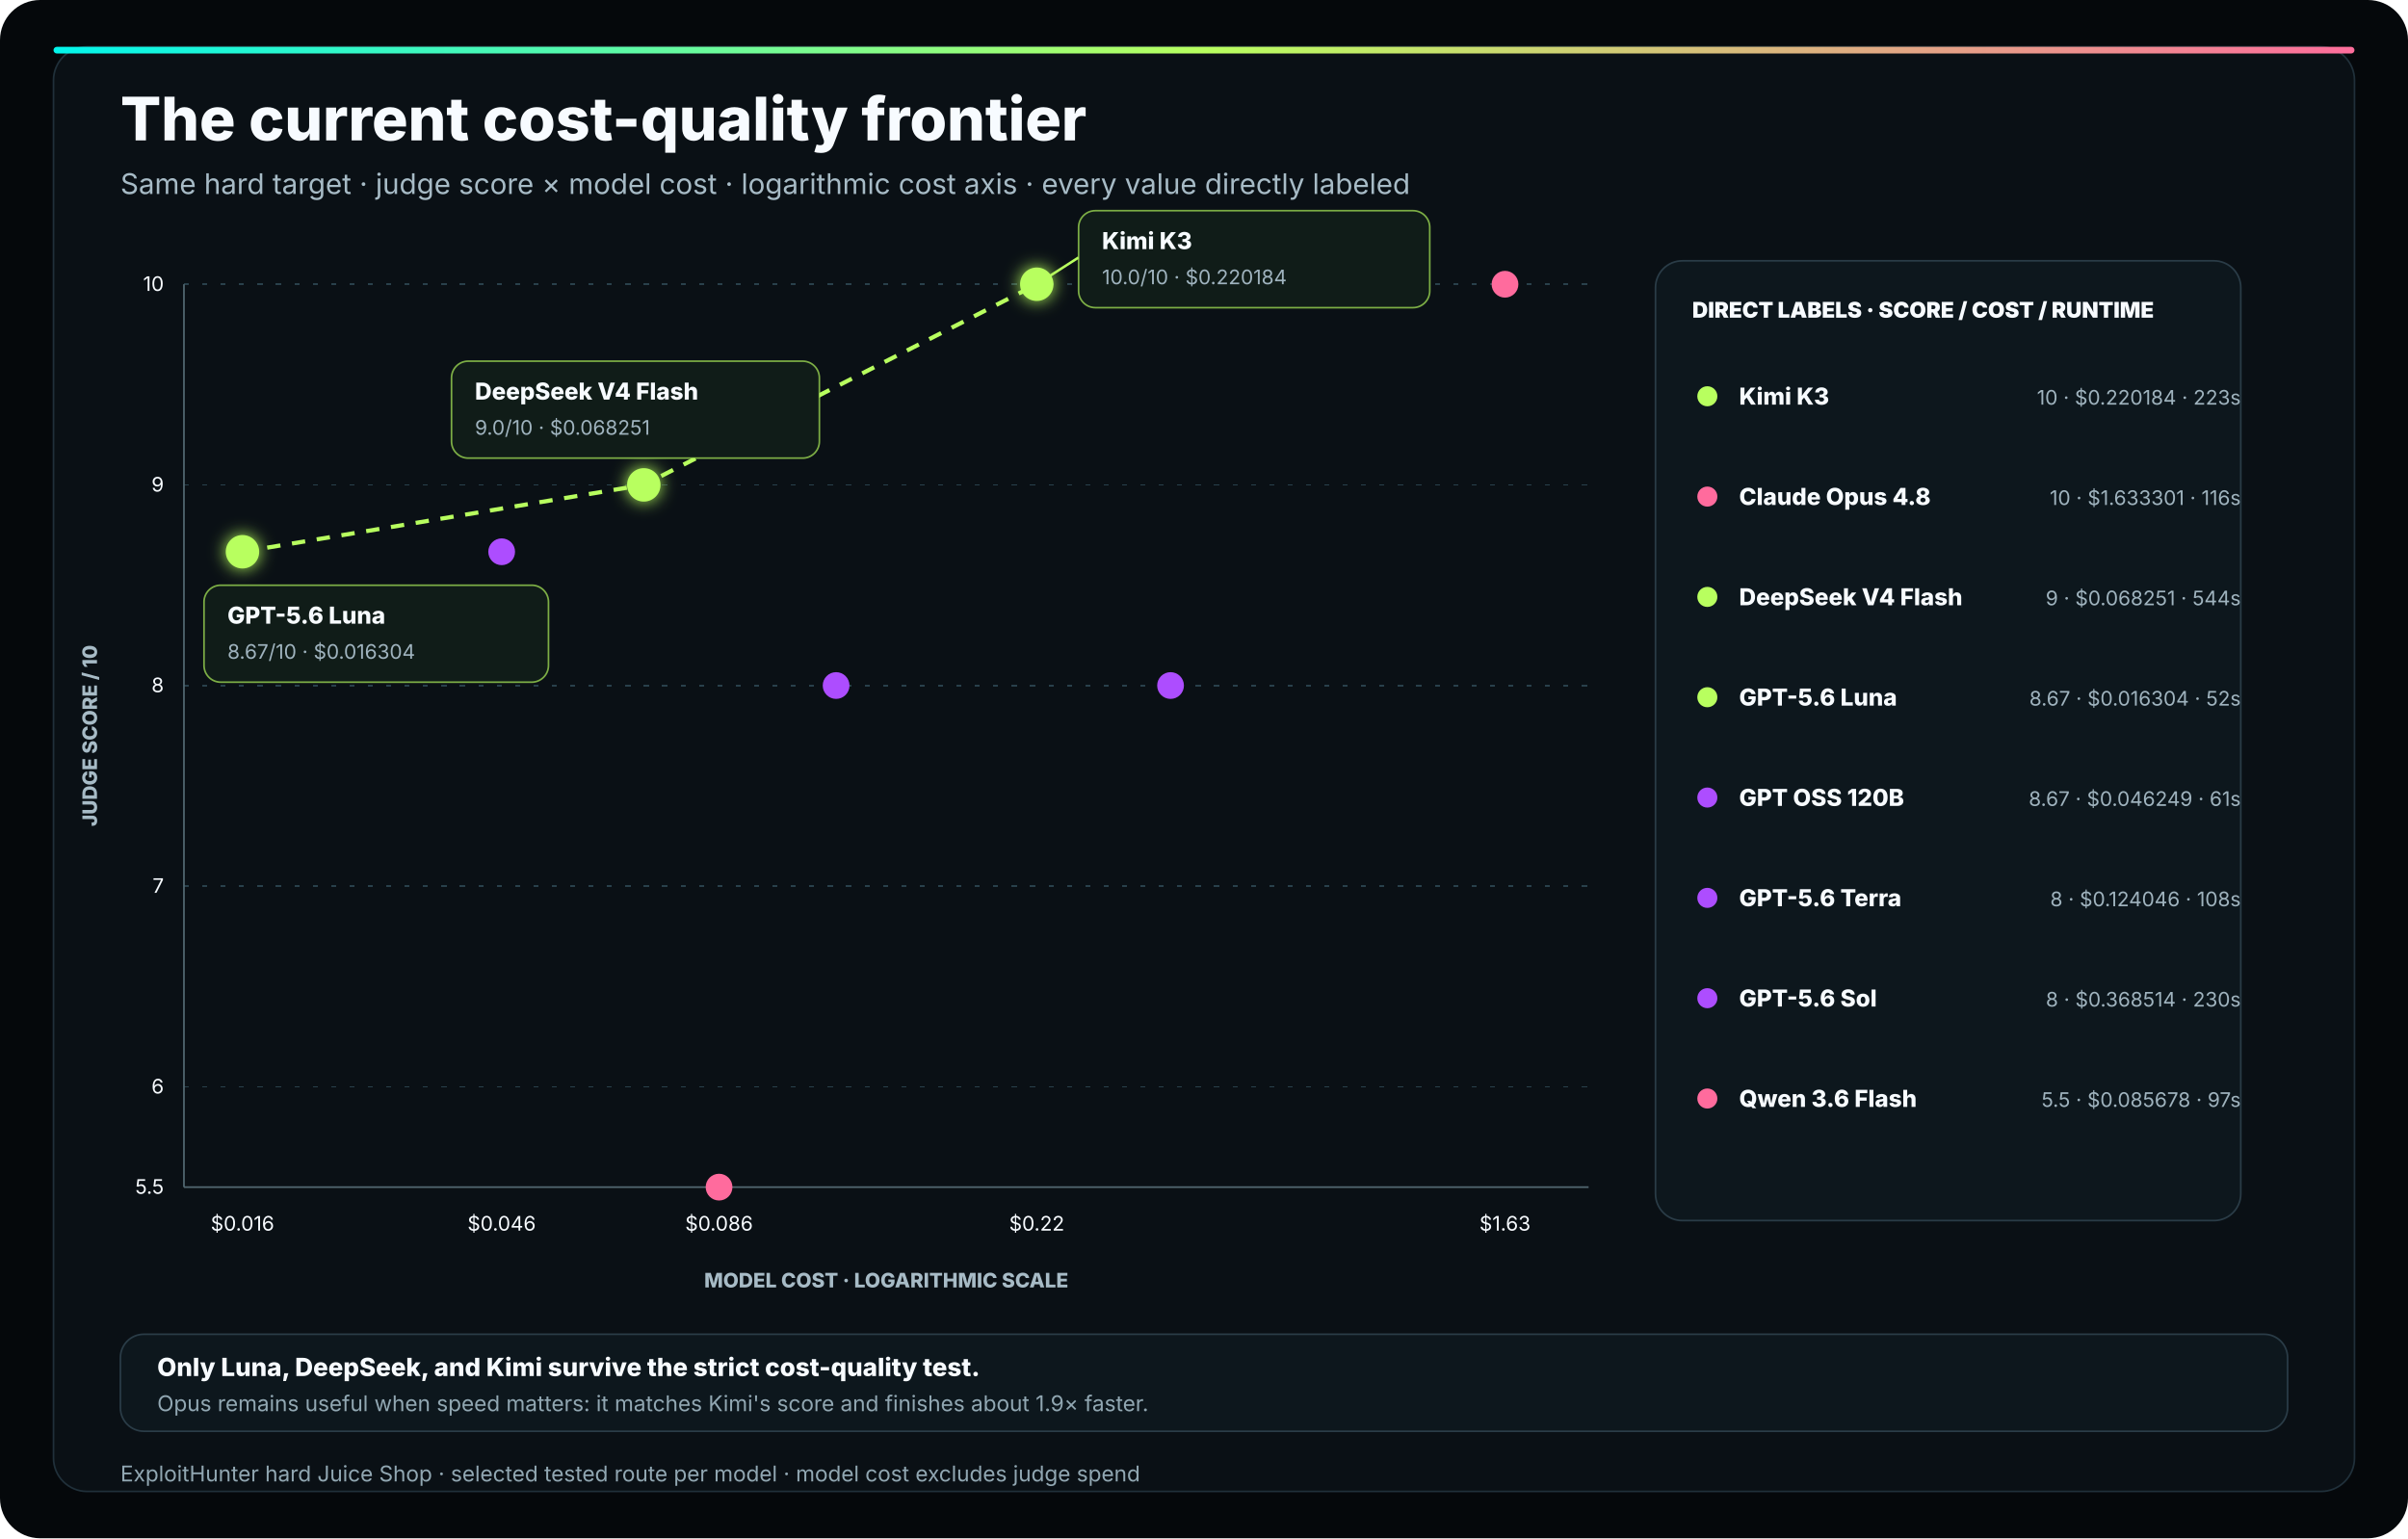
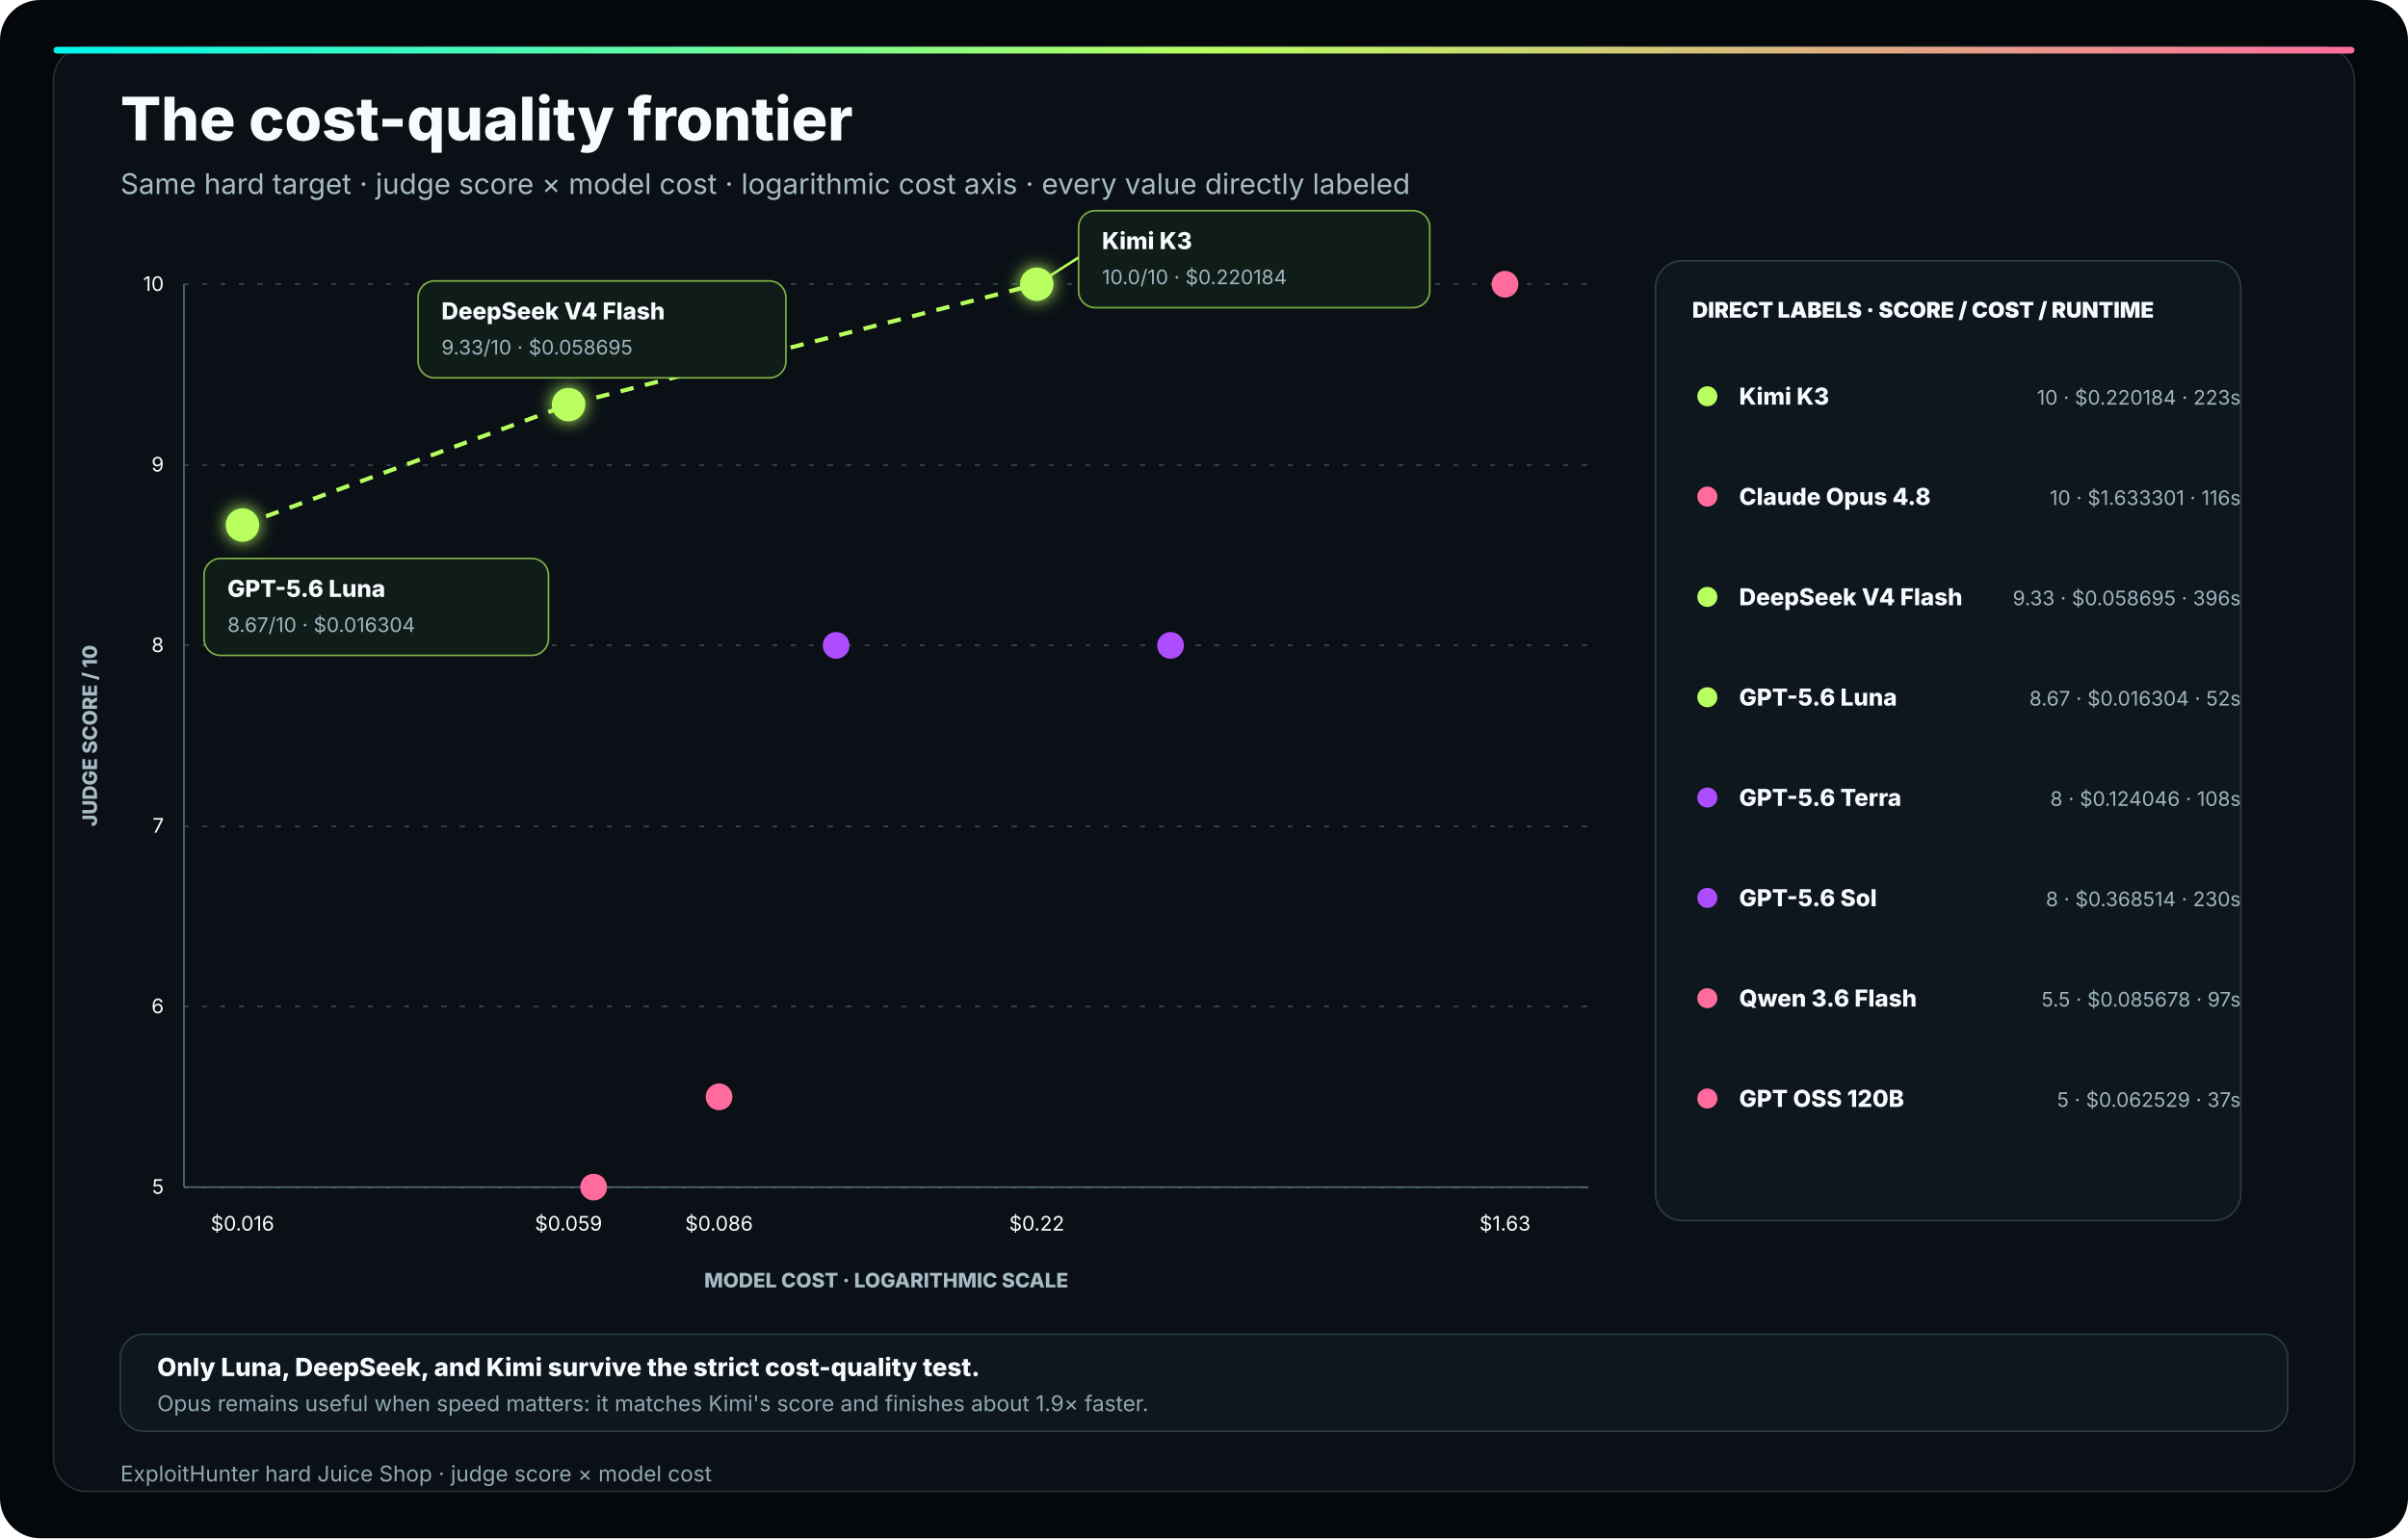
<svg xmlns="http://www.w3.org/2000/svg" viewBox="0 0 1440 920" role="img" aria-labelledby="title desc">
  <defs>
    <linearGradient id="rule" x1="0" x2="1">
      <stop stop-color="#00f5ee" />
      <stop offset=".5" stop-color="#b8ff5f" />
      <stop offset="1" stop-color="#ff6b9d" />
    </linearGradient>
    <filter id="glow" x="-80%" y="-80%" width="260%" height="260%">
      <feGaussianBlur stdDeviation="5" result="b" />
      <feMerge>
        <feMergeNode in="b" />
        <feMergeNode in="SourceGraphic" />
      </feMerge>
    </filter>
    <style>text{font-family:ui-sans-serif,system-ui,-apple-system,BlinkMacSystemFont,"Segoe UI",sans-serif;fill:#f7fbff}.title{font-size:36px;font-weight:820}.sub{font-size:17px;fill:#a7bbc6}.axis{font-size:12px;fill:#a7bbc6;font-variant-numeric:tabular-nums}.model{font-size:14px;font-weight:800}.metric{font-size:12px;fill:#9fb3be;font-variant-numeric:tabular-nums}.note{font-size:13px;fill:#91a7b2}.grid{stroke:#29404b;stroke-width:1;stroke-dasharray:3 8;shape-rendering:crispEdges}.frontier{fill:none;stroke:#b8ff5f;stroke-width:2.5;stroke-dasharray:8 7}.lime{fill:#b8ff5f}.cyan{fill:#00f5ee}.purple{fill:#ad4dff}.pink{fill:#ff6b9d}</style>
  </defs>
  <rect width="1440" height="920" rx="24" fill="#05080b" />
  <rect x="32" y="28" width="1376" height="864" rx="20" fill="#0a1015" stroke="#20303a" />
  <rect x="32" y="28" width="1376" height="4" rx="2" fill="url(#rule)" />
-   <text class="title" x="72" y="84">The current cost-quality frontier</text>
+   <text class="title" x="72" y="84">The cost-quality frontier</text>
  <text class="sub" x="72" y="116">Same hard target · judge score × model cost · logarithmic cost axis · every value directly labeled</text>
  <g transform="translate(0 0)">
    <line class="grid" x1="110" y1="170" x2="950" y2="170" />
-     <line class="grid" x1="110" y1="290" x2="950" y2="290" />
-     <line class="grid" x1="110" y1="410" x2="950" y2="410" />
-     <line class="grid" x1="110" y1="530" x2="950" y2="530" />
-     <line class="grid" x1="110" y1="650" x2="950" y2="650" />
+     <line class="grid" x1="110" y1="278" x2="950" y2="278" />
+     <line class="grid" x1="110" y1="386" x2="950" y2="386" />
+     <line class="grid" x1="110" y1="494" x2="950" y2="494" />
+     <line class="grid" x1="110" y1="602" x2="950" y2="602" />
+     <line class="grid" x1="110" y1="710" x2="950" y2="710" />
    <line x1="110" y1="170" x2="110" y2="710" stroke="#526872" />
    <line x1="110" y1="710" x2="950" y2="710" stroke="#526872" />
    <g class="axis" text-anchor="end">
      <text x="98" y="174">10</text>
-       <text x="98" y="294">9</text>
-       <text x="98" y="414">8</text>
-       <text x="98" y="534">7</text>
-       <text x="98" y="654">6</text>
-       <text x="98" y="714">5.5</text>
+       <text x="98" y="282">9</text>
+       <text x="98" y="390">8</text>
+       <text x="98" y="498">7</text>
+       <text x="98" y="606">6</text>
+       <text x="98" y="714">5</text>
    </g>
    <g class="axis" text-anchor="middle">
      <text x="145" y="736">$0.016</text>
-       <text x="300" y="736">$0.046</text>
+       <text x="340" y="736">$0.059</text>
      <text x="430" y="736">$0.086</text>
      <text x="620" y="736">$0.22</text>
      <text x="900" y="736">$1.63</text>
    </g>
    <text class="axis" x="530" y="770" text-anchor="middle" font-weight="800">MODEL COST · LOGARITHMIC SCALE</text>
    <text class="axis" transform="translate(58 440) rotate(-90)" text-anchor="middle" font-weight="800">JUDGE SCORE / 10</text>
-     <path class="frontier" d="M145 330 L385 290 L620 170" />
-     <circle class="lime" cx="145" cy="330" r="10" filter="url(#glow)" />
-     <circle class="purple" cx="300" cy="330" r="8" />
-     <circle class="lime" cx="385" cy="290" r="10" filter="url(#glow)" />
-     <circle class="pink" cx="430" cy="710" r="8" />
-     <circle class="purple" cx="500" cy="410" r="8" />
+     <path class="frontier" d="M145 314 L340 242 L620 170" />
+     <circle class="lime" cx="145" cy="314" r="10" filter="url(#glow)" />
+     <circle class="pink" cx="355" cy="710" r="8" />
+     <circle class="lime" cx="340" cy="242" r="10" filter="url(#glow)" />
+     <circle class="pink" cx="430" cy="656" r="8" />
+     <circle class="purple" cx="500" cy="386" r="8" />
    <circle class="lime" cx="620" cy="170" r="10" filter="url(#glow)" />
-     <circle class="purple" cx="700" cy="410" r="8" />
+     <circle class="purple" cx="700" cy="386" r="8" />
    <circle class="pink" cx="900" cy="170" r="8" />
-     <g transform="translate(122 350)">
+     <g transform="translate(122 334)">
      <rect width="206" height="58" rx="10" fill="#101c18" stroke="#b8ff5f" stroke-opacity=".65" />
      <text class="model" x="14" y="23" fill="#dfffc0">GPT-5.6 Luna</text>
      <text class="metric" x="14" y="44">8.67/10 · $0.016304</text>
    </g>
-     <g transform="translate(270 216)">
+     <g transform="translate(250 168)">
      <rect width="220" height="58" rx="10" fill="#101c18" stroke="#b8ff5f" stroke-opacity=".65" />
      <text class="model" x="14" y="23" fill="#dfffc0">DeepSeek V4 Flash</text>
-       <text class="metric" x="14" y="44">9.0/10 · $0.068251</text>
+       <text class="metric" x="14" y="44">9.33/10 · $0.058695</text>
    </g>
    <path d="M620 170 L645 154" fill="none" stroke="#b8ff5f" stroke-width="1.5" />
    <g transform="translate(645 126)">
      <rect width="210" height="58" rx="10" fill="#101c18" stroke="#b8ff5f" stroke-opacity=".65" />
      <text class="model" x="14" y="23" fill="#dfffc0">Kimi K3</text>
      <text class="metric" x="14" y="44">10.0/10 · $0.220184</text>
    </g>
  </g>
  <g transform="translate(990 156)">
    <rect width="350" height="574" rx="16" fill="#0d171d" stroke="#2a3c47" />
    <text x="22" y="34" font-size="13" font-weight="850" fill="#b5c8d1">DIRECT LABELS · SCORE / COST / RUNTIME</text>
    <g transform="translate(24 74)">
      <circle class="lime" cx="7" cy="7" r="6" />
      <text class="model" x="26" y="12">Kimi K3</text>
      <text class="metric" x="326" y="12" text-anchor="end">10 · $0.220184 · 223s</text>
    </g>
    <g transform="translate(24 134)">
      <circle class="pink" cx="7" cy="7" r="6" />
      <text class="model" x="26" y="12">Claude Opus 4.8</text>
      <text class="metric" x="326" y="12" text-anchor="end">10 · $1.633301 · 116s</text>
    </g>
    <g transform="translate(24 194)">
      <circle class="lime" cx="7" cy="7" r="6" />
      <text class="model" x="26" y="12">DeepSeek V4 Flash</text>
-       <text class="metric" x="326" y="12" text-anchor="end">9 · $0.068251 · 544s</text>
+       <text class="metric" x="326" y="12" text-anchor="end">9.33 · $0.058695 · 396s</text>
    </g>
    <g transform="translate(24 254)">
      <circle class="lime" cx="7" cy="7" r="6" />
      <text class="model" x="26" y="12">GPT-5.6 Luna</text>
      <text class="metric" x="326" y="12" text-anchor="end">8.67 · $0.016304 · 52s</text>
    </g>
    <g transform="translate(24 314)">
      <circle class="purple" cx="7" cy="7" r="6" />
-       <text class="model" x="26" y="12">GPT OSS 120B</text>
-       <text class="metric" x="326" y="12" text-anchor="end">8.67 · $0.046249 · 61s</text>
-     </g>
-     <g transform="translate(24 374)">
-       <circle class="purple" cx="7" cy="7" r="6" />
      <text class="model" x="26" y="12">GPT-5.6 Terra</text>
      <text class="metric" x="326" y="12" text-anchor="end">8 · $0.124046 · 108s</text>
    </g>
-     <g transform="translate(24 434)">
+     <g transform="translate(24 374)">
      <circle class="purple" cx="7" cy="7" r="6" />
      <text class="model" x="26" y="12">GPT-5.6 Sol</text>
      <text class="metric" x="326" y="12" text-anchor="end">8 · $0.368514 · 230s</text>
    </g>
-     <g transform="translate(24 494)">
+     <g transform="translate(24 434)">
      <circle class="pink" cx="7" cy="7" r="6" />
      <text class="model" x="26" y="12">Qwen 3.6 Flash</text>
      <text class="metric" x="326" y="12" text-anchor="end">5.5 · $0.085678 · 97s</text>
+     </g>
+     <g transform="translate(24 494)">
+       <circle class="pink" cx="7" cy="7" r="6" />
+       <text class="model" x="26" y="12">GPT OSS 120B</text>
+       <text class="metric" x="326" y="12" text-anchor="end">5 · $0.062529 · 37s</text>
    </g>
  </g>
  <g transform="translate(72 798)">
    <rect width="1296" height="58" rx="14" fill="#0d171d" stroke="#2a3c47" />
    <text x="22" y="25" font-size="15" font-weight="820" fill="#dfffc0">Only Luna, DeepSeek, and Kimi survive the strict cost-quality test.</text>
    <text class="note" x="22" y="46">Opus remains useful when speed matters: it matches Kimi's score and finishes about 1.9× faster.</text>
  </g>
-   <text class="note" x="72" y="886">ExploitHunter hard Juice Shop · selected tested route per model · model cost excludes judge spend</text>
+   <text class="note" x="72" y="886">ExploitHunter hard Juice Shop · judge score × model cost</text>
</svg>
